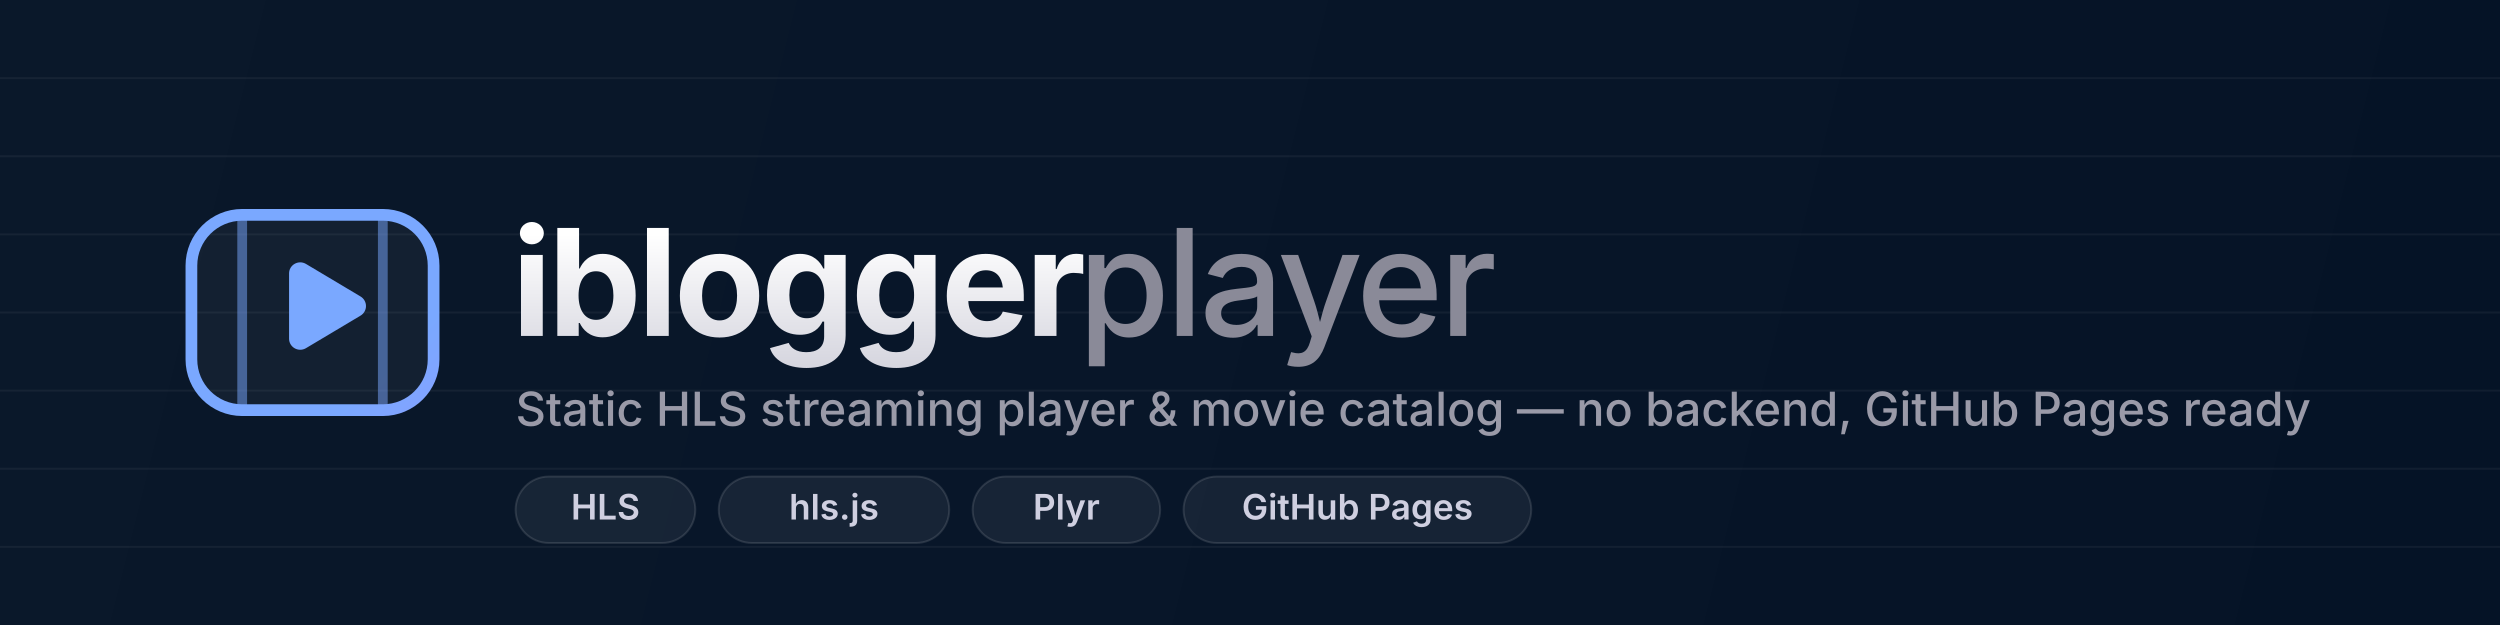
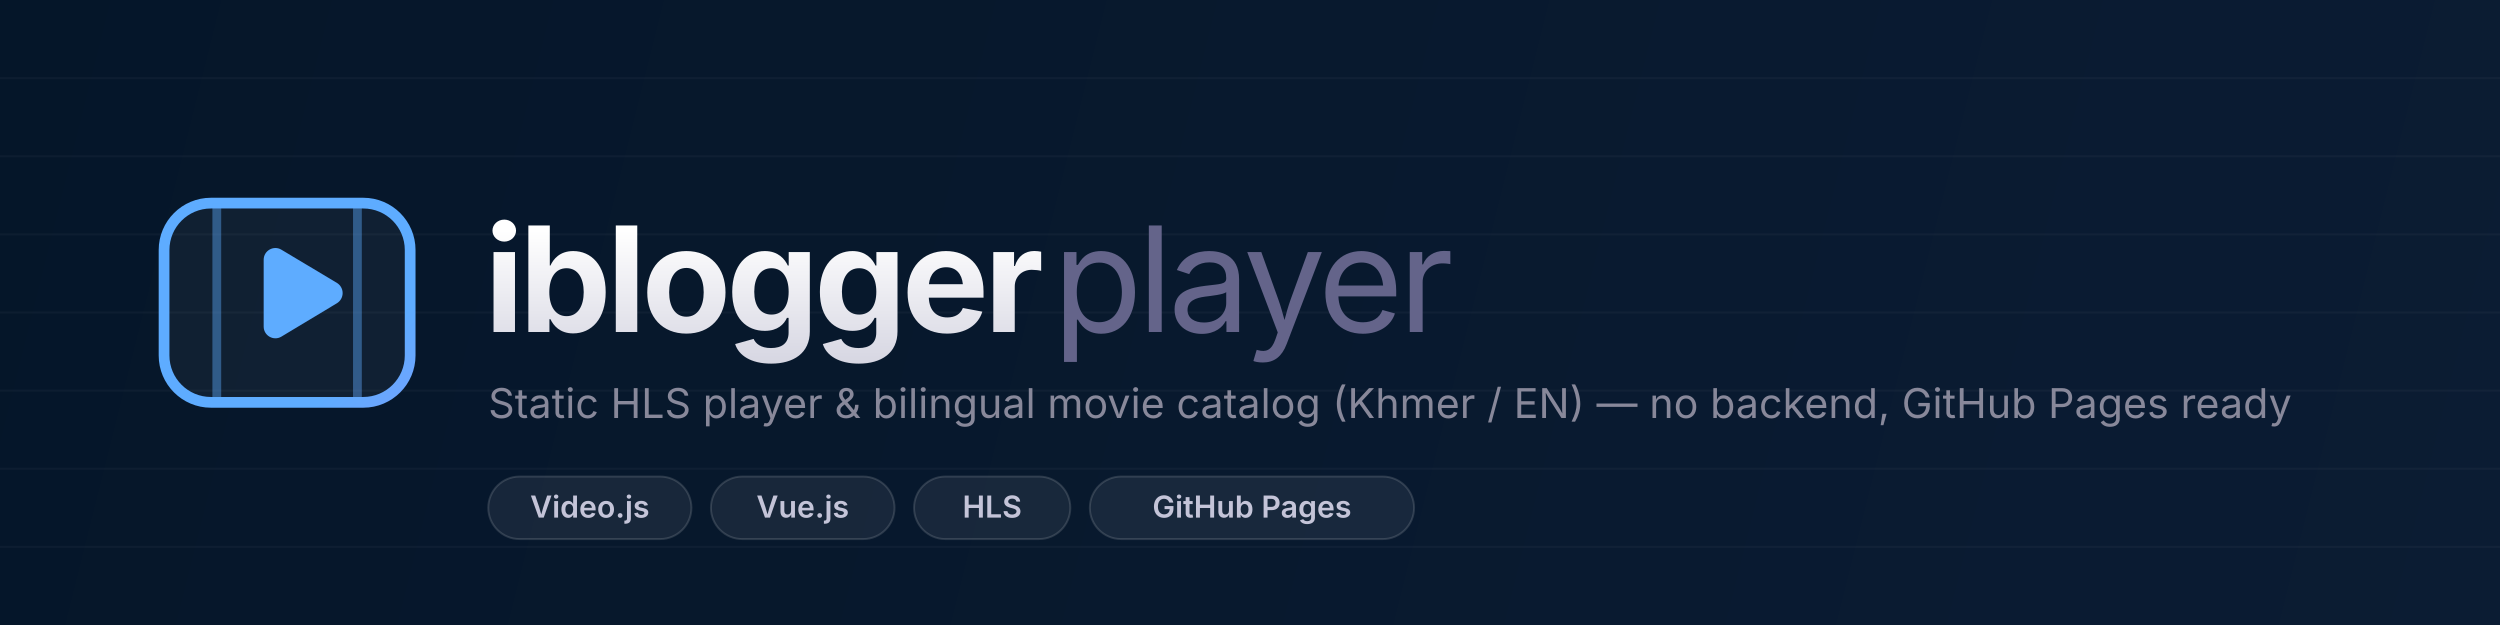
<svg xmlns="http://www.w3.org/2000/svg" width="1280" height="320" viewBox="0 0 1280 320" fill="none" role="img" aria-label="iblogger-player">
  <defs>
    <linearGradient id="bg" x1="0" y1="0" x2="1280" y2="320" gradientUnits="userSpaceOnUse">
-       <stop stop-color="#0a0a0f" />
-       <stop offset="1" stop-color="#05050a" />
+       <stop stop-color="#050508" />
+       <stop offset="1" stop-color="#0b0b14" />
    </linearGradient>
-     <radialGradient id="glowA" cx="0" cy="0" r="1" gradientTransform="translate(320 40) rotate(35) scale(560 420)">
-       <stop stop-color="#0a84ff" stop-opacity="0.30" />
+     <radialGradient id="glowA" cx="0" cy="0" r="1" gradientTransform="translate(280 30) rotate(38) scale(600 440)">
+       <stop stop-color="#0a84ff" stop-opacity="0.28" />
      <stop offset="1" stop-color="#0a84ff" stop-opacity="0" />
    </radialGradient>
-     <radialGradient id="glowB" cx="0" cy="0" r="1" gradientTransform="translate(1180 320) rotate(-120) scale(620 460)">
-       <stop stop-color="#bf5af2" stop-opacity="0.28" />
+     <radialGradient id="glowB" cx="0" cy="0" r="1" gradientTransform="translate(1200 320) rotate(-115) scale(640 480)">
+       <stop stop-color="#bf5af2" stop-opacity="0.24" />
      <stop offset="1" stop-color="#bf5af2" stop-opacity="0" />
    </radialGradient>
-     <linearGradient id="mark" x1="96" y1="96" x2="224" y2="224" gradientUnits="userSpaceOnUse">
-       <stop stop-color="#7aa8ff" />
-       <stop offset="1" stop-color="#a98bff" />
+     <radialGradient id="glowC" cx="0" cy="0" r="1" gradientTransform="translate(760 160) rotate(0) scale(360 260)">
+       <stop stop-color="#30d158" stop-opacity="0.06" />
+       <stop offset="1" stop-color="#30d158" stop-opacity="0" />
+     </radialGradient>
+     <linearGradient id="mark" x1="98" y1="98" x2="222" y2="222" gradientUnits="userSpaceOnUse">
+       <stop stop-color="#5eacff" />
+       <stop offset="1" stop-color="#b580f8" />
    </linearGradient>
-     <linearGradient id="word" x1="300" y1="120" x2="300" y2="210" gradientUnits="userSpaceOnUse">
+     <linearGradient id="word" x1="262" y1="118" x2="262" y2="210" gradientUnits="userSpaceOnUse">
      <stop stop-color="#ffffff" />
-       <stop offset="1" stop-color="#c8c8d4" />
+       <stop offset="1" stop-color="#c8c8d8" />
    </linearGradient>
  </defs>
-   <rect width="1280" height="320" rx="0" fill="url(#bg)" />
+   <rect width="1280" height="320" fill="url(#bg)" />
  <rect width="1280" height="320" fill="url(#glowA)" />
  <rect width="1280" height="320" fill="url(#glowB)" />
-   <g opacity="0.05" stroke="#ffffff" stroke-width="1">
+   <rect width="1280" height="320" fill="url(#glowC)" />
+   <g opacity="0.035" stroke="#ffffff" stroke-width="1">
    <line x1="0" y1="40" x2="1280" y2="40" />
    <line x1="0" y1="80" x2="1280" y2="80" />
    <line x1="0" y1="120" x2="1280" y2="120" />
    <line x1="0" y1="160" x2="1280" y2="160" />
    <line x1="0" y1="200" x2="1280" y2="200" />
    <line x1="0" y1="240" x2="1280" y2="240" />
    <line x1="0" y1="280" x2="1280" y2="280" />
  </g>
-   <g transform="translate(96 96)">
-     <rect x="2" y="14" width="124" height="100" rx="26" fill="#ffffff" fill-opacity="0.04" stroke="url(#mark)" stroke-width="6" />
-     <g stroke="url(#mark)" stroke-width="5" stroke-opacity="0.5">
-       <line x1="28" y1="14" x2="28" y2="114" />
-       <line x1="100" y1="14" x2="100" y2="114" />
+   <g transform="translate(82 90)">
+     <rect x="2" y="14" width="126" height="102" rx="24" fill="#ffffff" fill-opacity="0.04" stroke="url(#mark)" stroke-width="5.5" />
+     <g stroke="url(#mark)" stroke-width="4.5" stroke-opacity="0.42">
+       <line x1="29" y1="14" x2="29" y2="116" />
+       <line x1="101" y1="14" x2="101" y2="116" />
    </g>
-     <path d="M52 44c0-4.4 4.8-7.1 8.6-4.9l28 16.7a5.7 5.7 0 0 1 0 9.8l-28 16.7c-3.8 2.2-8.6-.5-8.6-4.9V44Z" fill="url(#mark)" />
+     <path d="M53 43c0-4.7 5.1-7.5 9-5.2l28.6 17.1a6.1 6.1 0 0 1 0 10.3L62 82.4c-3.9 2.3-9-.5-9-5.2V43Z" fill="url(#mark)" />
  </g>
-   <text x="262" y="172" font-family="'Inter','Helvetica Neue',Arial,sans-serif" font-size="76" font-weight="700" letter-spacing="-2" fill="url(#word)">iblogger</text>
-   <text x="262" y="172" font-family="'Inter','Helvetica Neue',Arial,sans-serif" font-size="76" font-weight="500" letter-spacing="-2" fill="#8a8a98" dx="290">player</text>
-   <text x="264" y="218" font-family="'Inter','Helvetica Neue',Arial,sans-serif" font-size="24" font-weight="500" fill="#9a9aa8">Static HLS streaming player &amp; movie catalog — no backend, GitHub Pages ready</text>
-   <g font-family="'Inter','Helvetica Neue',Arial,sans-serif" font-size="18" font-weight="600" fill="#cfcfe0">
-     <rect x="264" y="244" width="92" height="34" rx="17" fill="#ffffff" fill-opacity="0.06" stroke="#ffffff" stroke-opacity="0.12" />
-     <text x="310" y="266" text-anchor="middle">HLS</text>
-     <rect x="368" y="244" width="118" height="34" rx="17" fill="#ffffff" fill-opacity="0.06" stroke="#ffffff" stroke-opacity="0.12" />
-     <text x="427" y="266" text-anchor="middle">hls.js</text>
-     <rect x="498" y="244" width="96" height="34" rx="17" fill="#ffffff" fill-opacity="0.06" stroke="#ffffff" stroke-opacity="0.12" />
-     <text x="546" y="266" text-anchor="middle">Plyr</text>
-     <rect x="606" y="244" width="178" height="34" rx="17" fill="#ffffff" fill-opacity="0.06" stroke="#ffffff" stroke-opacity="0.12" />
-     <text x="695" y="266" text-anchor="middle">GitHub Pages</text>
+   <text x="248" y="170" font-family="'Inter','SF Pro Display','Helvetica Neue',Arial,sans-serif" font-size="75" font-weight="700" letter-spacing="-2.5" fill="url(#word)">iblogger</text>
+   <text x="248" y="170" font-family="'Inter','SF Pro Display','Helvetica Neue',Arial,sans-serif" font-size="75" font-weight="400" letter-spacing="-2.5" fill="#64648a" dx="291"> player</text>
+   <text x="250" y="214" font-family="'Inter','SF Pro Display','Helvetica Neue',Arial,sans-serif" font-size="21" font-weight="400" letter-spacing="0.08" fill="#88889a">Static HLS player &amp; bilingual movie catalog (Khmer / EN) — no backend, GitHub Pages ready</text>
+   <g font-family="'Inter','SF Pro Display','Helvetica Neue',Arial,sans-serif" font-size="15.5" font-weight="600" fill="#c4c4d8">
+     <rect x="250" y="244" width="104" height="32" rx="16" fill="#ffffff" fill-opacity="0.07" stroke="#ffffff" stroke-opacity="0.14" stroke-width="1" />
+     <text x="302" y="265" text-anchor="middle">Video.js</text>
+     <rect x="364" y="244" width="94" height="32" rx="16" fill="#ffffff" fill-opacity="0.07" stroke="#ffffff" stroke-opacity="0.14" stroke-width="1" />
+     <text x="411" y="265" text-anchor="middle">Vue.js</text>
+     <rect x="468" y="244" width="80" height="32" rx="16" fill="#ffffff" fill-opacity="0.07" stroke="#ffffff" stroke-opacity="0.14" stroke-width="1" />
+     <text x="508" y="265" text-anchor="middle">HLS</text>
+     <rect x="558" y="244" width="166" height="32" rx="16" fill="#ffffff" fill-opacity="0.07" stroke="#ffffff" stroke-opacity="0.14" stroke-width="1" />
+     <text x="641" y="265" text-anchor="middle">GitHub Pages</text>
  </g>
</svg>
